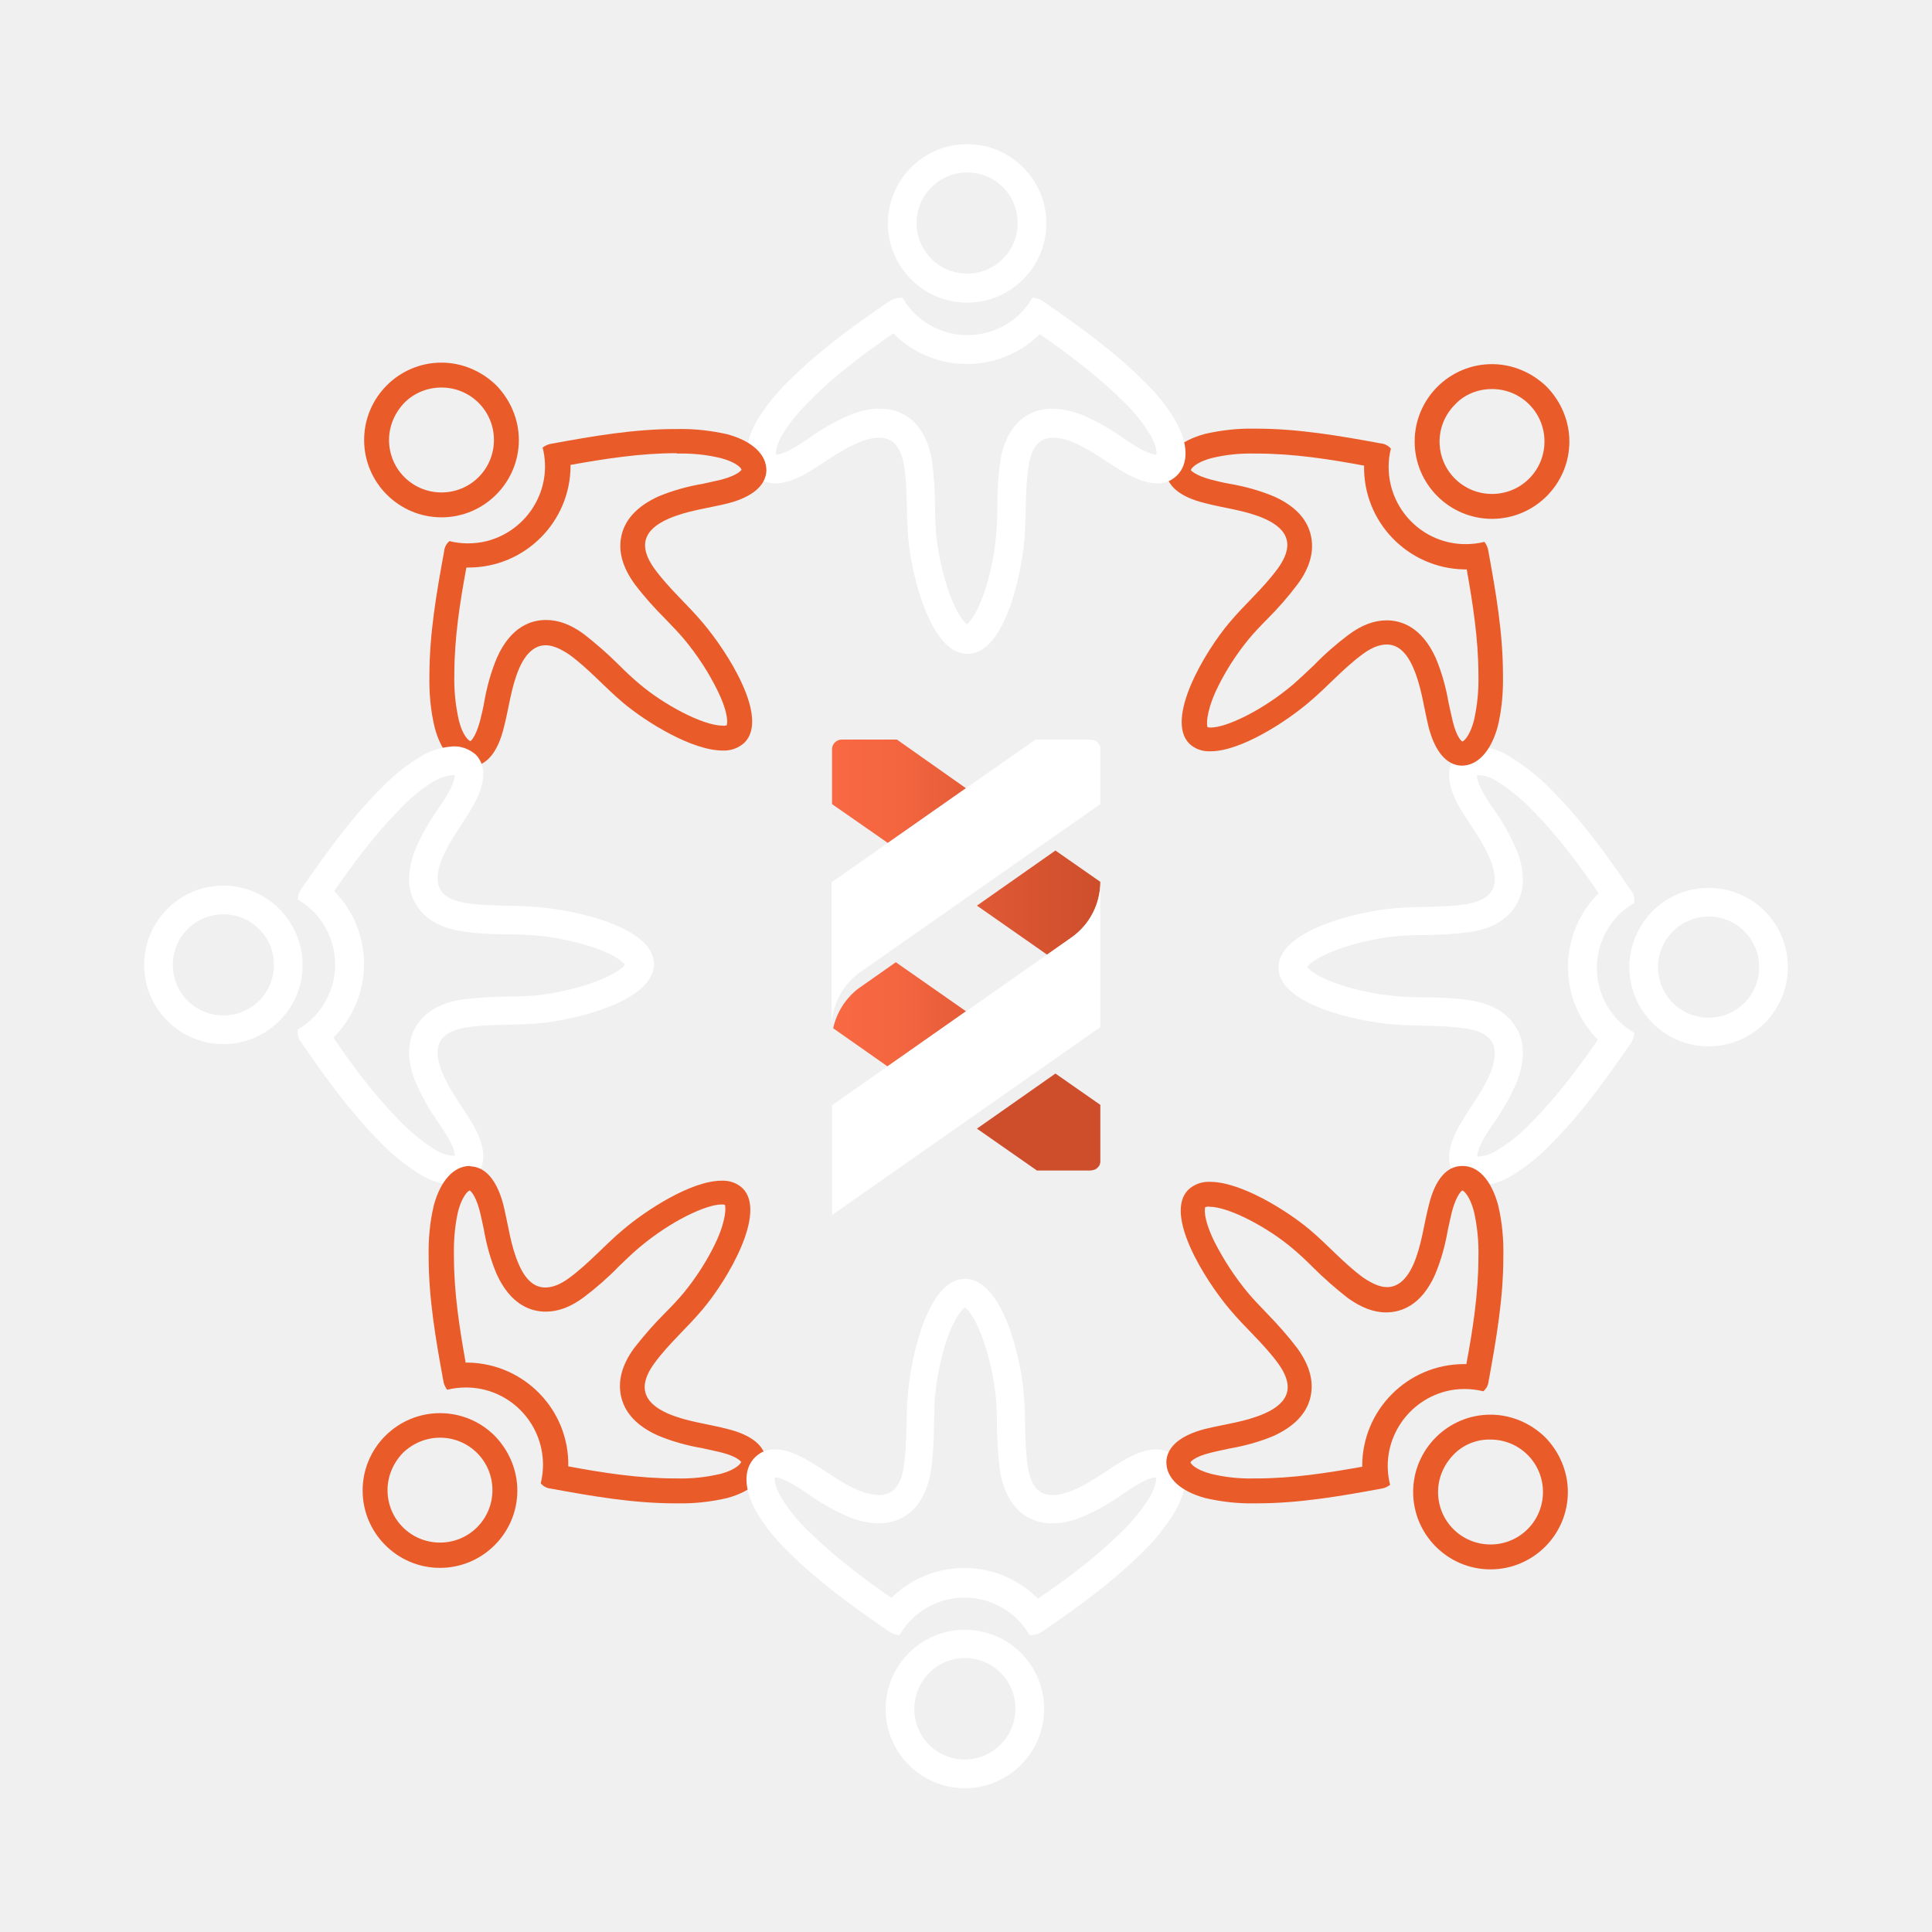
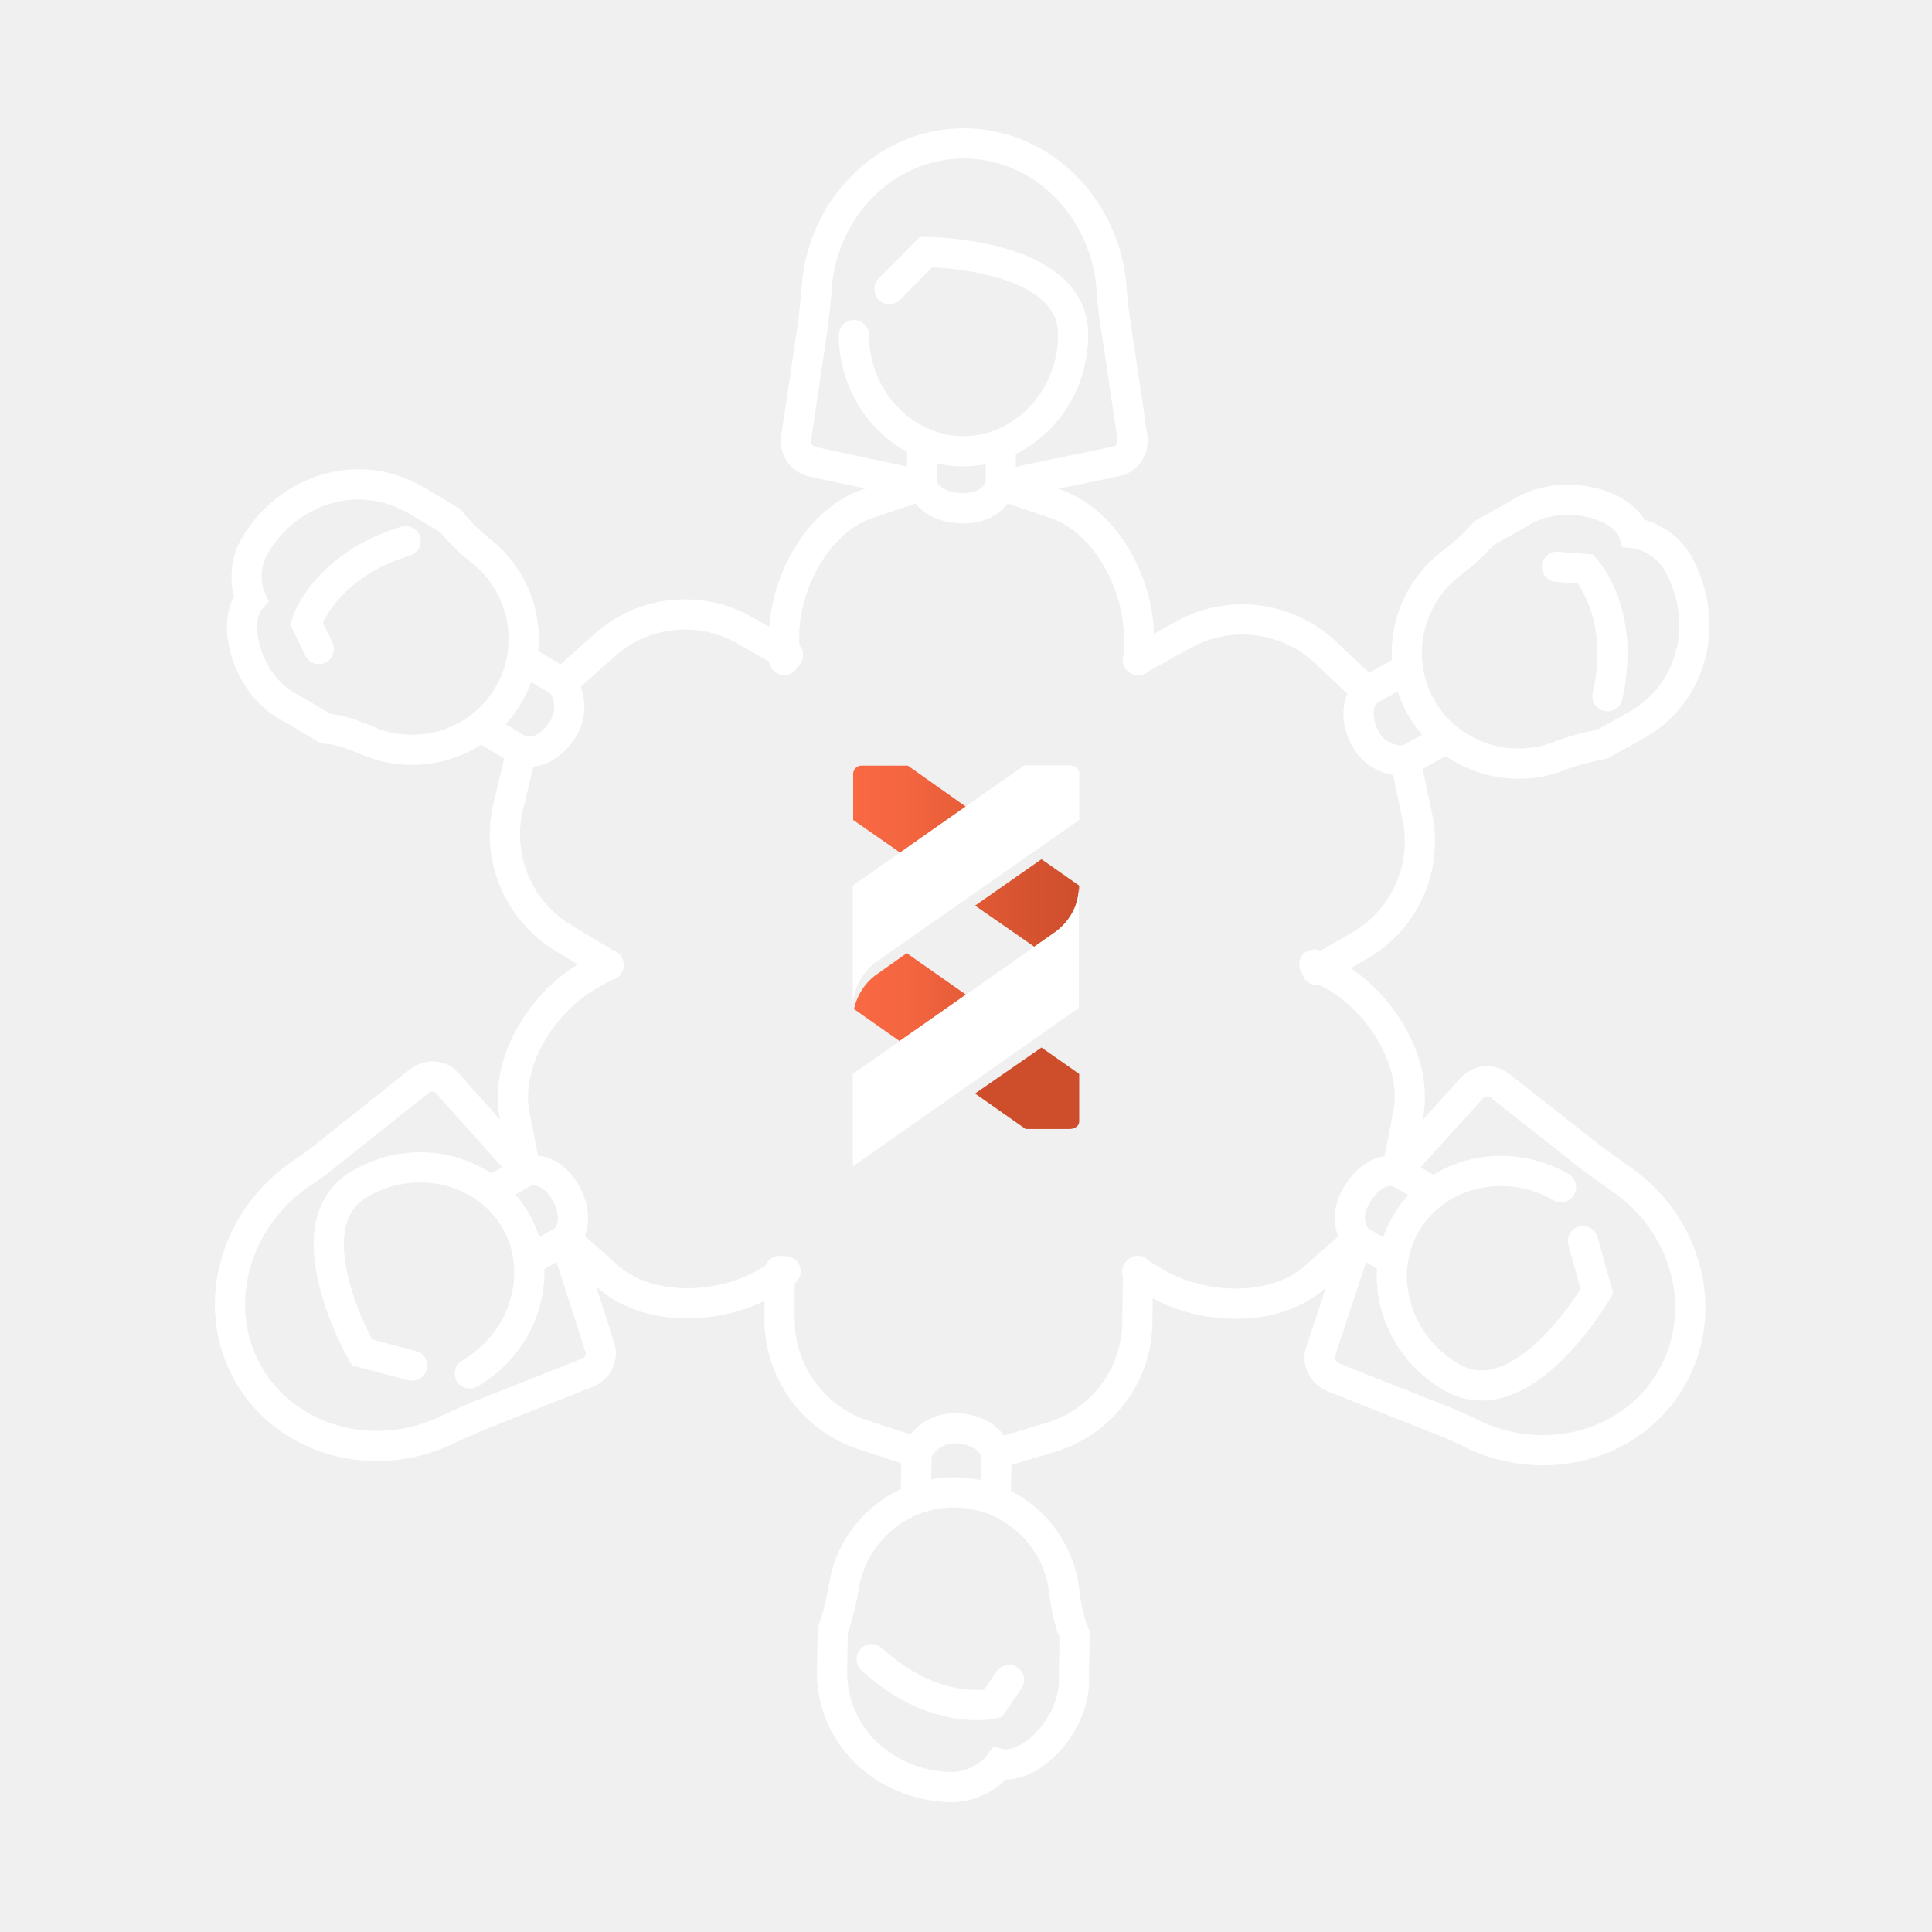
<svg xmlns="http://www.w3.org/2000/svg" version="1.1" id="ab523232-6478-4cfe-925b-8c4ce329170d" x="0px" y="0px" viewBox="0 0 512 512" style="enable-background:new 0 0 512 512;" xml:space="preserve">
  <style type="text/css">
- 	.st0{fill:#FFFFFF;stroke:#FFFFFF;stroke-miterlimit:10;}
- 	.st1{fill:#EA5B2A;}
- 	.st2{fill:url(#SVGID_1_);}
- 	.st3{fill:url(#SVGID_00000182499568924458214140000012966030531677168513_);}
- 	.st4{fill:#FFFFFF;}
- 	.st5{fill:url(#SVGID_00000044149418203264432550000013337190862297218225_);}
- 	.st6{fill:url(#SVGID_00000085243862052527864150000007151699757875349403_);}
+ 	.st0{fill:url(#SVGID_1_);}
+ 	.st1{fill:url(#SVGID_00000154420557818614414890000011466311500733924995_);}
+ 	.st2{fill:#FFFFFF;}
+ 	.st3{fill:url(#SVGID_00000027569762078460759660000007721970281161988790_);}
+ 	.st4{fill:url(#SVGID_00000133531090767982506920000002536537238972783520_);}
+ 	.st5{fill:none;stroke:#FFFFFF;stroke-width:8;stroke-linecap:round;stroke-miterlimit:10;}
</style>
-   <path class="st0" d="M391.9,204.9c1.9,0.1,3.7,0.8,5.2,1.8c3.5,2.2,6.6,4.8,9.4,7.7c6.8,6.9,12.6,14.7,17.8,22.4  c-10.7,10.3-11.1,27.4-0.7,38.2c0.2,0.2,0.3,0.3,0.5,0.5c-5.2,7.5-10.9,15.2-17.6,22c-2.8,3-5.9,5.6-9.4,7.7c-1.6,1-3.4,1.7-5.2,1.8  c-0.3,0-0.6,0-0.9-0.2c0,0-0.4-1.6,1.9-5.5c0.8-1.4,1.7-2.8,2.7-4.2c2.4-3.4,4.4-7,6-10.8c2-5.4,2-10-0.2-13.7s-6.1-6.1-11.8-7  c-4.1-0.6-8.1-0.8-12.2-0.8c-2.6,0-5-0.1-7.4-0.3c-5.4-0.5-10.8-1.6-16-3.4c-6.7-2.4-8-4.5-8.2-4.8c0.2-0.6,2-2.7,8.1-5  c5.2-1.9,10.6-3.1,16.1-3.7c2.4-0.2,4.8-0.3,7.4-0.3c4.1,0,8.2-0.3,12.2-0.8c5.6-0.9,9.6-3.2,11.8-7s2.2-8.4,0.2-13.7  c-1.6-3.8-3.6-7.5-6-10.8c-1-1.4-1.9-2.8-2.7-4.2c-2.3-3.9-2-5.5-2-5.5C391.3,205,391.6,204.9,391.9,204.9 M391.9,198.4  c-2.1-0.1-4.2,0.7-5.6,2.3c-2.7,2.9-2.3,7.5,1.1,13.3c2.8,4.7,6.2,8.9,8.2,14.1c2.6,6.9,0.3,10.8-6.9,12c-6.4,1-12.8,0.5-19.2,1.1  c-10.2,0.9-30.2,6-30.2,15.2s20,13.8,30.2,14.6c6.4,0.5,12.8,0.1,19.2,1.1c7.2,1.1,9.5,5,6.9,12c-2,5.1-5.5,9.4-8.2,14.1  c-3.4,5.8-3.8,10.4-1.1,13.3c1.5,1.5,3.5,2.3,5.6,2.3c3-0.2,6-1.1,8.5-2.7c4-2.4,7.6-5.4,10.8-8.8c7.8-7.9,14.2-16.9,20.5-26  c0.5-0.7,0.8-1.5,0.9-2.3c-9.7-5.8-12.8-18.4-7-28c1.7-2.9,4.1-5.3,7-7c0.1-1.1-0.2-2.1-0.9-2.9c-6.2-9.1-12.7-18.1-20.5-26  c-3.2-3.4-6.8-6.3-10.8-8.8C397.9,199.5,395,198.6,391.9,198.4L391.9,198.4z" />
-   <path class="st0" d="M452.8,242.4c7.7,0,13.9,6.2,13.9,13.9c0,7.7-6.2,13.9-13.9,13.9s-13.9-6.2-13.9-13.9l0,0  C438.9,248.6,445.2,242.4,452.8,242.4 M452.8,235.8c-11.3,0-20.5,9.2-20.5,20.5c0,11.3,9.2,20.5,20.5,20.5s20.5-9.2,20.5-20.5  S464.2,235.8,452.8,235.8L452.8,235.8z" />
-   <path class="st1" d="M332.5,120.2h0.6c9.7,0,19.3,1.5,28.4,3.2c-0.3,14.9,11.6,27.2,26.5,27.5c0.2,0,0.3,0,0.5,0h0.2  c1.6,9,3.1,18.5,3.1,28c0.1,4.1-0.3,8.1-1.2,12.1c-1.1,4.1-2.7,5.5-3.1,5.5c0,0-1.4-0.8-2.5-5.3c-0.4-1.6-0.7-3.2-1.1-4.9  c-0.7-4.1-1.8-8.1-3.4-11.9c-3.7-8.2-9.1-10-13-10l0,0c-3.3,0-6.6,1.2-10.1,3.8c-3.3,2.5-6.4,5.2-9.2,8.1c-1.9,1.8-3.6,3.4-5.4,5  c-8.5,7.2-17.9,11.5-21.9,11.5c-0.3,0-0.6,0-0.9-0.1c-0.2-0.5-0.5-3.4,2.1-9.3c2.3-5,5.3-9.7,8.8-14c1.5-1.8,3.2-3.6,5-5.4  c2.9-2.9,5.6-6,8-9.2c3.4-4.6,4.5-9.1,3.4-13.3s-4.3-7.5-9.6-9.9c-3.8-1.6-7.8-2.7-11.9-3.4c-1.7-0.3-3.3-0.7-4.9-1.1  c-4.4-1.2-5.3-2.5-5.3-2.5c0-0.4,1.3-2.1,5.5-3.2C324.8,120.5,328.6,120.1,332.5,120.2 M332.5,113.6c-4.4-0.1-8.9,0.4-13.2,1.4  c-6.6,1.8-10.5,5.3-10.3,9.7c0.1,4,3.7,7,10.2,8.6c5.3,1.4,10.7,1.9,15.8,4.1c6.8,3,7.9,7.4,3.6,13.3c-3.8,5.2-8.7,9.4-12.8,14.3  c-6.6,7.8-17.1,25.6-10.6,32.1c1.5,1.4,3.5,2.1,5.6,2c8,0,20-7.8,26.1-13c4.9-4.1,9.1-9,14.3-12.8c2.3-1.7,4.4-2.5,6.3-2.5  c2.9,0,5.2,2,7,6.1c2.2,5,2.8,10.5,4.1,15.8c1.7,6.5,4.7,10,8.6,10.2h0.2c4.2,0,7.7-3.8,9.5-10.3c1.1-4.5,1.5-9.2,1.4-13.8  c0-11.1-1.9-22-3.9-32.9c-0.1-0.8-0.5-1.6-1-2.3c-1.6,0.4-3.3,0.6-5,0.6c-11.3,0-20.4-9.2-20.4-20.5c0-1.6,0.2-3.3,0.6-4.8  c-0.7-0.8-1.6-1.3-2.7-1.4c-10.9-2-21.8-3.9-32.9-3.9L332.5,113.6z" />
-   <path class="st1" d="M395.4,103.1c7.7,0,13.9,6.2,13.9,13.9s-6.2,13.9-13.9,13.9c-7.7,0-13.9-6.2-13.9-13.9c0-3.7,1.5-7.2,4.1-9.8  C388.1,104.5,391.7,103.1,395.4,103.1 M395.4,96.5c-11.3,0-20.5,9.2-20.5,20.5c0,11.3,9.2,20.5,20.5,20.5c11.3,0,20.5-9.2,20.5-20.5  c0-5.4-2.2-10.6-6-14.5C406,98.7,400.8,96.5,395.4,96.5z" />
-   <path class="st0" d="M236.8,87.7c10.3,10.7,27.4,11.1,38.2,0.7c0.2-0.2,0.3-0.3,0.5-0.5c7.5,5.2,15.2,10.9,22,17.6  c3,2.8,5.6,5.9,7.7,9.4c2.2,3.7,1.9,5.8,1.6,6.1c-0.1,0-0.2,0-0.3,0c-0.6,0-2.2-0.2-5.2-2c-1.4-0.8-2.8-1.7-4.2-2.7  c-3.4-2.4-7-4.4-10.8-6c-2.3-0.9-4.7-1.4-7.2-1.5c-10.3,0-12.9,9.4-13.5,13.4c-0.6,4.1-0.8,8.1-0.8,12.2c0,2.6-0.1,5-0.3,7.4  c-0.5,5.4-1.6,10.8-3.4,16c-2.4,6.7-4.5,8-4.8,8.2c-0.6-0.2-2.7-2-5-8.1c-1.9-5.2-3.1-10.6-3.7-16.1c-0.2-2.4-0.3-4.8-0.3-7.4  c0-4.1-0.3-8.2-0.8-12.2c-0.6-4-3.2-13.4-13.5-13.4c-2.5,0-4.9,0.6-7.2,1.5c-3.8,1.6-7.5,3.6-10.8,6c-1.4,1-2.8,1.9-4.2,2.7  c-3,1.8-4.6,2-5.2,2c-0.1,0-0.2,0-0.3,0c-0.3-0.3-0.5-2.4,1.6-6.1c2.2-3.5,4.8-6.6,7.7-9.4C221.4,98.6,229.3,92.9,236.8,87.7   M238.3,79.4c-0.9,0.1-1.7,0.4-2.4,0.9c-9.1,6.2-18.1,12.7-26,20.5c-3.4,3.2-6.3,6.8-8.8,10.8c-3.4,5.9-3.6,11.2-0.4,14.2  c1.3,1.2,3,1.8,4.8,1.8c2.4,0,5.3-1,8.5-2.9c4.7-2.8,8.9-6.2,14.1-8.2c1.6-0.6,3.2-1,4.9-1c3.9,0,6.2,2.6,7.1,7.9  c1,6.4,0.5,12.8,1.1,19.2c0.9,10.2,6,30.2,15.2,30.2c9.2,0,13.8-20,14.6-30.2c0.5-6.4,0.1-12.8,1.1-19.2c0.8-5.3,3.1-7.9,7-7.9  c1.7,0,3.3,0.4,4.9,1c5.1,2,9.4,5.5,14.1,8.2c3.2,1.9,6.1,2.9,8.5,2.9c1.8,0.1,3.5-0.6,4.8-1.8c3.2-3,3-8.2-0.4-14.2  c-2.4-4-5.4-7.6-8.8-10.8c-7.9-7.8-16.9-14.2-26-20.5c-0.7-0.5-1.5-0.8-2.3-0.9c-5.8,9.7-18.4,12.8-28,7c-2.9-1.7-5.3-4.1-7-7  C238.6,79.4,238.4,79.4,238.3,79.4L238.3,79.4z" />
-   <path class="st0" d="M256.3,45.2c7.7,0,13.9,6.2,13.9,13.9s-6.2,13.9-13.9,13.9c-7.7,0-13.9-6.2-13.9-13.9c0,0,0,0,0,0  C242.4,51.5,248.6,45.2,256.3,45.2 M256.3,38.7c-11.3,0-20.5,9.2-20.5,20.5s9.2,20.5,20.5,20.5c11.3,0,20.5-9.2,20.5-20.5  c0,0,0,0,0,0C276.8,47.9,267.6,38.7,256.3,38.7z" />
-   <path class="st1" d="M179.5,120.2c3.9-0.1,7.8,0.3,11.5,1.2c4.2,1.1,5.5,2.7,5.5,3.1c0,0-0.8,1.4-5.3,2.6c-1.6,0.4-3.2,0.7-4.9,1.1  c-4.1,0.7-8.1,1.8-11.9,3.4c-5.2,2.4-8.5,5.7-9.6,9.9s0,8.6,3.4,13.3c2.5,3.3,5.2,6.3,8.1,9.2c1.8,1.9,3.5,3.6,5,5.4  c3.5,4.2,6.5,8.8,8.9,13.7c3.1,6.4,2.5,8.8,2.4,9.1c-0.4,0.1-0.8,0.2-1.1,0.1c-5.3,0-15.8-5.7-22.1-11.1c-1.8-1.5-3.6-3.2-5.4-5  c-2.9-2.9-6-5.6-9.2-8.1c-3.5-2.6-6.8-3.8-10.1-3.8c-3.9,0-9.3,1.7-13,10c-1.6,3.8-2.7,7.8-3.4,11.9c-0.3,1.7-0.7,3.3-1.1,4.9  c-1.2,4.4-2.5,5.3-2.5,5.3l0,0c-0.4,0-2.1-1.4-3.1-5.5c-0.9-4-1.3-8-1.2-12.1c0-9.7,1.5-19.3,3.2-28.4h0.6c14.9,0,27-12.1,27-27  c0-0.1,0-0.1,0-0.2c9-1.6,18.4-3.1,28-3.1L179.5,120.2 M179.6,113.7H179c-11.1,0-22,1.9-32.9,3.9c-0.8,0.1-1.6,0.5-2.3,1  c2.8,10.9-3.9,22-14.8,24.8c-1.6,0.4-3.3,0.6-5,0.6c-1.7,0-3.3-0.2-4.9-0.6c-0.8,0.7-1.3,1.6-1.4,2.7c-2,10.9-3.9,21.8-3.9,32.9  c-0.1,4.6,0.3,9.3,1.4,13.8c1.7,6.5,5.2,10.3,9.5,10.3h0.2c4-0.1,7-3.7,8.6-10.2c1.4-5.3,1.9-10.7,4.1-15.8c1.8-4.1,4.2-6.1,7-6.1  c1.9,0,3.9,0.9,6.3,2.5c5.2,3.8,9.4,8.7,14.3,12.8c6.1,5.1,18.2,12.6,26.3,12.6c2.1,0.1,4.2-0.6,5.8-2.1c6.6-6.6-4.4-23.9-11-31.7  c-4.1-4.9-9-9.1-12.8-14.3c-4.3-5.9-3.2-10.3,3.6-13.3c5-2.2,10.5-2.8,15.8-4.1c6.5-1.7,10-4.7,10.2-8.6c0.1-4.3-3.7-7.9-10.3-9.7  C188.4,114.1,183.9,113.6,179.6,113.7L179.6,113.7z" />
-   <path class="st1" d="M117,102.7c7.7,0,13.9,6.2,13.9,13.9s-6.2,13.9-13.9,13.9c-7.7,0-13.9-6.2-13.9-13.9c0-3.7,1.5-7.2,4.1-9.9  C109.8,104.1,113.3,102.7,117,102.7 M117,96.1c-11.3,0-20.5,9.2-20.5,20.5c0,11.3,9.2,20.5,20.5,20.5s20.5-9.2,20.5-20.5  c0-5.4-2.2-10.6-6-14.5C127.6,98.3,122.4,96.1,117,96.1z" />
-   <path class="st0" d="M120.1,204.9c0.3,0,0.6,0,0.9,0.2c0,0,0.4,1.6-1.9,5.5c-0.8,1.4-1.7,2.8-2.7,4.2c-2.4,3.4-4.4,7-6,10.8  c-2,5.4-2,10,0.2,13.7s6.1,6.1,11.8,7c4.1,0.6,8.1,0.8,12.2,0.8c2.6,0.1,5,0.1,7.4,0.3c5.4,0.5,10.8,1.6,16,3.4  c6.7,2.4,8,4.5,8.2,4.8c-0.2,0.6-2,2.7-8.1,5c-5.2,1.9-10.6,3.1-16.1,3.7c-2.4,0.2-4.8,0.3-7.4,0.3c-4.1,0-8.2,0.3-12.2,0.8  c-5.6,0.9-9.6,3.2-11.8,7s-2.2,8.4-0.2,13.7c1.6,3.8,3.6,7.5,6,10.8c1,1.5,1.9,2.8,2.7,4.2c2.3,3.9,1.9,5.5,1.9,5.5  c-0.3,0.2-0.6,0.2-0.9,0.2c-1.9-0.1-3.7-0.8-5.2-1.8c-3.5-2.2-6.6-4.8-9.4-7.7c-6.8-6.9-12.6-14.7-17.8-22.4  c10.7-10.3,11.1-27.4,0.7-38.2c-0.2-0.2-0.3-0.3-0.5-0.5c5.2-7.5,10.9-15.2,17.6-22c2.8-3,5.9-5.6,9.4-7.7  C116.4,205.7,118.2,205,120.1,204.9 M120.1,198.3c-3,0.2-6,1.1-8.5,2.7c-4,2.4-7.6,5.4-10.8,8.8c-7.8,7.9-14.2,16.9-20.5,26  c-0.5,0.7-0.8,1.5-0.9,2.3c9.7,5.8,12.8,18.4,7,28c-1.7,2.9-4.1,5.3-7,7c-0.1,1.1,0.2,2.1,0.9,2.9c6.2,9.1,12.7,18.1,20.5,26  c3.2,3.4,6.8,6.3,10.8,8.8c2.6,1.6,5.5,2.6,8.5,2.7c2.1,0.1,4.2-0.7,5.7-2.3c2.7-2.9,2.3-7.5-1.1-13.3c-2.8-4.7-6.2-8.9-8.2-14.1  c-2.6-6.9-0.3-10.8,6.9-12c6.4-1,12.8-0.5,19.2-1.1c10.2-0.9,30.2-6,30.2-15.2s-20-13.8-30.2-14.6c-6.4-0.6-12.8-0.1-19.2-1.1  c-7.2-1.1-9.5-5-6.9-12c2-5.1,5.5-9.4,8.2-14.1c3.4-5.8,3.8-10.4,1.1-13.3C124.2,199,122.2,198.2,120.1,198.3L120.1,198.3z" />
-   <path class="st0" d="M59.2,241.8c7.7,0,13.9,6.2,13.9,13.9c0,7.7-6.2,13.9-13.9,13.9s-13.9-6.2-13.9-13.9c0,0,0,0,0,0  C45.3,248,51.5,241.8,59.2,241.8 M59.2,235.2c-11.3,0-20.5,9.2-20.5,20.5s9.2,20.5,20.5,20.5s20.5-9.2,20.5-20.5c0,0,0,0,0,0  C79.6,244.4,70.5,235.2,59.2,235.2z" />
-   <path class="st1" d="M124.5,315.5c0,0,1.4,0.8,2.6,5.3c0.4,1.5,0.7,3.2,1.1,4.9c0.7,4.1,1.8,8.1,3.4,11.9c3.7,8.2,9.1,10,13,10  c3.3,0,6.6-1.2,10.1-3.8c3.3-2.5,6.4-5.2,9.2-8.1c1.9-1.8,3.6-3.5,5.4-5c8.5-7.2,17.9-11.5,21.9-11.5c0.3,0,0.6,0,0.9,0.1  c0.2,0.5,0.5,3.4-2.1,9.3c-2.3,5-5.3,9.7-8.8,14c-1.5,1.8-3.2,3.6-5,5.4c-2.9,2.9-5.6,6-8.1,9.2c-3.4,4.6-4.5,9.1-3.4,13.3  s4.3,7.5,9.6,9.9c3.8,1.6,7.8,2.7,11.9,3.4c1.7,0.4,3.3,0.7,4.9,1.1c4.4,1.1,5.3,2.5,5.3,2.5c0,0.4-1.3,2.1-5.5,3.2  c-3.8,0.9-7.7,1.3-11.5,1.2H179c-9.7,0-19.3-1.5-28.4-3.2c0.3-14.9-11.6-27.2-26.5-27.5c-0.2,0-0.3,0-0.5,0h-0.2  c-1.6-9-3.1-18.5-3.1-28c-0.1-4.1,0.2-8.1,1.1-12.1C122.5,316.9,124.1,315.5,124.5,315.5L124.5,315.5 M124.5,309  c-4.2,0-7.7,3.8-9.5,10.3c-1.1,4.5-1.5,9.2-1.4,13.8c0,11.1,1.9,22,3.9,32.9c0.1,0.8,0.5,1.6,1,2.3c1.6-0.4,3.3-0.6,5-0.6  c11.3,0,20.4,9.2,20.4,20.5c0,1.6-0.2,3.3-0.6,4.9c0.7,0.8,1.6,1.3,2.7,1.4c10.9,2,21.8,3.9,32.9,3.9h0.6c4.4,0.1,8.9-0.4,13.2-1.4  c6.6-1.8,10.5-5.4,10.3-9.7c-0.1-4-3.7-7-10.2-8.6c-5.3-1.4-10.7-1.9-15.8-4.1c-6.8-3-7.9-7.4-3.6-13.3c3.8-5.2,8.7-9.4,12.8-14.3  c6.6-7.8,17.1-25.6,10.6-32.1c-1.5-1.4-3.5-2.1-5.6-2c-8,0-20,7.8-26.1,13c-4.9,4.1-9.1,9-14.3,12.8c-2.3,1.7-4.4,2.5-6.3,2.5  c-2.9,0-5.2-2-7-6.1c-2.2-5-2.8-10.5-4.1-15.8c-1.7-6.5-4.7-10-8.6-10.2L124.5,309z" />
-   <path class="st1" d="M116.6,381c7.7,0,13.9,6.2,13.9,13.9s-6.2,13.9-13.9,13.9c-7.7,0-13.9-6.2-13.9-13.9c0-3.7,1.5-7.2,4.1-9.9  C109.4,382.5,112.9,381,116.6,381 M116.6,374.5c-11.3,0-20.5,9.2-20.5,20.5c0,11.3,9.2,20.5,20.5,20.5s20.5-9.2,20.5-20.5  c0-5.4-2.2-10.6-6-14.5C127.2,376.6,122,374.5,116.6,374.5z" />
-   <path class="st0" d="M255.7,345.9c0.6,0.2,2.7,2,5,8.1c1.9,5.2,3.1,10.6,3.7,16.1c0.2,2.4,0.3,4.8,0.3,7.4c0,4.1,0.3,8.2,0.8,12.2  c0.6,4,3.2,13.5,13.5,13.5c2.5,0,4.9-0.6,7.2-1.5c3.8-1.6,7.5-3.6,10.8-6c1.5-1,2.8-1.9,4.2-2.7c3-1.8,4.6-2,5.2-2  c0.1,0,0.2,0,0.3,0c0.3,0.3,0.5,2.4-1.6,6.1c-2.2,3.5-4.8,6.6-7.7,9.4c-6.9,6.8-14.7,12.6-22.4,17.8c-10.3-10.7-27.4-11.1-38.2-0.7  c-0.2,0.2-0.3,0.3-0.5,0.5c-7.5-5.2-15.2-10.9-22-17.6c-3-2.8-5.6-5.9-7.7-9.4c-2.2-3.7-1.9-5.8-1.6-6.1c0.1,0,0.2,0,0.3,0  c0.6,0,2.2,0.2,5.2,2c1.4,0.8,2.8,1.7,4.2,2.7c3.4,2.4,7,4.4,10.8,6c2.3,0.9,4.7,1.4,7.2,1.5c10.3,0,12.9-9.4,13.5-13.5  c0.6-4.1,0.8-8.1,0.8-12.2c0.1-2.6,0.1-5,0.3-7.4c0.5-5.4,1.6-10.8,3.4-16C253.2,347.4,255.4,346.1,255.7,345.9 M255.7,339.4  c-9.2,0-13.8,20-14.6,30.2c-0.6,6.4-0.1,12.8-1.1,19.2c-0.8,5.3-3.1,7.9-7.1,7.9c-1.7-0.1-3.3-0.4-4.9-1c-5.1-2-9.4-5.5-14.1-8.2  c-3.2-1.9-6.1-2.9-8.5-2.9c-1.8-0.1-3.5,0.6-4.8,1.8c-3.2,3-3,8.2,0.4,14.2c2.4,4,5.4,7.6,8.8,10.8c7.9,7.8,16.9,14.2,26,20.5  c0.7,0.5,1.5,0.8,2.3,0.9c5.8-9.7,18.4-12.8,28-7c2.9,1.7,5.3,4.1,7,7c0.2,0,0.3,0,0.5,0c0.9-0.1,1.7-0.4,2.4-0.9  c9.1-6.2,18.1-12.7,26-20.5c3.4-3.2,6.3-6.8,8.8-10.8c3.5-5.9,3.6-11.2,0.4-14.2c-1.3-1.2-3-1.8-4.8-1.8c-2.4,0-5.3,1-8.5,2.9  c-4.7,2.8-8.9,6.2-14.1,8.2c-1.6,0.6-3.2,1-4.9,1c-3.9,0-6.2-2.6-7-7.9c-1-6.4-0.5-12.8-1.1-19.2C270.1,359.4,265,339.4,255.7,339.4  L255.7,339.4z" />
-   <path class="st0" d="M255.7,438.9c7.7,0,13.9,6.2,13.9,13.9c0,7.7-6.2,13.9-13.9,14c-7.7,0-13.9-6.2-13.9-13.9c0,0,0,0,0,0  C241.8,445.2,248,438.9,255.7,438.9 M255.7,432.4c-11.3,0-20.5,9.2-20.5,20.5s9.2,20.5,20.5,20.5c11.3,0,20.5-9.2,20.5-20.5  C276.2,441.5,267,432.4,255.7,432.4C255.7,432.4,255.7,432.4,255.7,432.4z" />
-   <path class="st1" d="M387.5,315.5c0.4,0,2,1.4,3.1,5.5c0.9,4,1.3,8,1.2,12.1c0,9.7-1.5,19.3-3.2,28.4H388c-14.9,0-27,12.1-27,27  c0,0.1,0,0.1,0,0.2c-9,1.6-18.4,3.1-28,3.1h-0.6c-3.8,0.1-7.7-0.3-11.4-1.2c-4.2-1.1-5.5-2.7-5.5-3.1c0,0,0.8-1.4,5.3-2.5  c1.5-0.4,3.2-0.7,4.9-1.1c4.1-0.7,8.1-1.8,11.9-3.4c5.2-2.4,8.5-5.7,9.6-9.9s0-8.6-3.4-13.3c-2.5-3.3-5.2-6.3-8-9.2  c-1.8-1.9-3.5-3.6-5-5.4c-3.5-4.2-6.5-8.8-9-13.7c-3.1-6.4-2.5-8.8-2.4-9.1c0.4-0.1,0.8-0.2,1.1-0.1c5.3,0,15.8,5.7,22.1,11.1  c1.8,1.5,3.6,3.2,5.4,5c2.9,2.9,6,5.6,9.2,8.1c3.5,2.5,6.8,3.8,10.1,3.8c3.9,0,9.3-1.7,13-10c1.6-3.8,2.7-7.8,3.4-11.9  c0.4-1.7,0.7-3.3,1.1-4.9C386.1,316.3,387.5,315.5,387.5,315.5L387.5,315.5 M387.5,309h-0.2c-4,0.1-7,3.7-8.6,10.2  c-1.4,5.3-1.9,10.7-4.1,15.8c-1.8,4.1-4.2,6.1-7,6.1c-1.9,0-3.9-0.9-6.3-2.5c-5.2-3.8-9.4-8.7-14.3-12.8  c-6.1-5.1-18.2-12.6-26.3-12.6c-2.1-0.1-4.2,0.6-5.8,2.1c-6.5,6.5,4.4,23.9,11,31.7c4.1,4.9,9,9.1,12.8,14.3  c4.3,5.9,3.2,10.3-3.6,13.3c-5,2.2-10.5,2.8-15.8,4.1c-6.5,1.7-10,4.7-10.2,8.6c-0.1,4.4,3.7,7.9,10.3,9.7c4.3,1,8.8,1.5,13.2,1.4  h0.6c11.1,0,22-1.9,32.9-3.9c0.8-0.1,1.6-0.5,2.3-1c-2.8-10.9,3.9-22,14.8-24.8c1.6-0.4,3.2-0.6,4.9-0.6c1.7,0,3.3,0.2,5,0.6  c0.8-0.7,1.3-1.6,1.4-2.7c2-10.9,3.9-21.8,3.9-32.9c0.1-4.6-0.3-9.3-1.4-13.8C395.2,312.7,391.7,308.9,387.5,309L387.5,309z" />
-   <path class="st1" d="M395,381.5c7.7,0,13.9,6.2,13.9,13.9s-6.2,13.9-13.9,13.9s-13.9-6.2-13.9-13.9c0-3.7,1.5-7.2,4.1-9.9  C387.7,382.9,391.3,381.4,395,381.5 M395,374.9c-11.3,0-20.5,9.2-20.5,20.5c0,11.3,9.2,20.5,20.5,20.5s20.5-9.2,20.5-20.5  c0-5.4-2.2-10.6-6-14.5C405.6,377.1,400.4,374.9,395,374.9z" />
-   <linearGradient id="SVGID_1_" gradientUnits="userSpaceOnUse" x1="220.46" y1="302.195" x2="256" y2="302.195" gradientTransform="matrix(1 0 0 -1 0 511.8898)">
-     <stop offset="0" style="stop-color:#F96943" />
-     <stop offset="0.45" style="stop-color:#F46640" />
-     <stop offset="1" style="stop-color:#E55D38" />
-   </linearGradient>
-   <path class="st2" d="M256,208.9L237.7,196h-14.4c-1.4-0.1-2.7,0.9-2.8,2.4v14.7l14.8,10.3L256,208.9z" />
-   <linearGradient id="SVGID_00000112628367225389043660000013052832399635637156_" gradientUnits="userSpaceOnUse" x1="258.87" y1="214.49" x2="291.54" y2="214.49" gradientTransform="matrix(1 0 0 -1 0 511.8898)">
-     <stop offset="0" style="stop-color:#CE4E2C" />
-     <stop offset="1" style="stop-color:#CE4E2C" />
-   </linearGradient>
-   <path style="fill:url(#SVGID_00000112628367225389043660000013052832399635637156_);" d="M258.9,299.1l15.9,11.1h14  c0.4,0,0.8-0.1,1.2-0.2c0.3-0.1,0.6-0.3,0.8-0.5l0,0c0.5-0.4,0.8-1,0.8-1.7v-15l-11.9-8.3L258.9,299.1z" />
-   <path class="st4" d="M291.6,197.9v15.2l-64.3,45c-4.3,3.4-6.9,8.6-6.9,14.1v-38.4l54-37.8h14.5C290.1,196,291.2,196.7,291.6,197.9z" />
-   <linearGradient id="SVGID_00000176758475957590894570000003979567514841204923_" gradientUnits="userSpaceOnUse" x1="258.87" y1="272.665" x2="291.53" y2="272.665" gradientTransform="matrix(1 0 0 -1 0 511.8898)">
-     <stop offset="0" style="stop-color:#E05935" />
-     <stop offset="1" style="stop-color:#CE4E2C" />
-   </linearGradient>
-   <path style="fill:url(#SVGID_00000176758475957590894570000003979567514841204923_);" d="M277.5,253l6.8-4.8l0,0  c4.6-3.4,7.3-8.8,7.3-14.5l-11.9-8.3L258.9,240L277.5,253z" />
-   <linearGradient id="SVGID_00000041291997789060946110000015919976890332607887_" gradientUnits="userSpaceOnUse" x1="220.82" y1="243.1" x2="256" y2="243.1" gradientTransform="matrix(1 0 0 -1 0 511.8898)">
-     <stop offset="0" style="stop-color:#F96943" />
-     <stop offset="0.46" style="stop-color:#F46640" />
-     <stop offset="1" style="stop-color:#E55C38" />
-   </linearGradient>
-   <path style="fill:url(#SVGID_00000041291997789060946110000015919976890332607887_);" d="M256,268l-18.6-13l-10.1,7.1  c-3.3,2.6-5.6,6.3-6.5,10.4l14.4,10.1L256,268z" />
-   <path class="st4" d="M284.3,248.2L284.3,248.2l-63.8,44.7V322l71.1-49.8v-38.5C291.6,239.5,288.9,244.8,284.3,248.2z" />
+   <g>
+     <linearGradient id="SVGID_1_" gradientUnits="userSpaceOnUse" x1="226.051" y1="-32.455" x2="256" y2="-32.455" gradientTransform="matrix(1 0 0 -1 0 182)">
+       <stop offset="0" style="stop-color:#F96943" />
+       <stop offset="0.45" style="stop-color:#F46640" />
+       <stop offset="1" style="stop-color:#E55D38" />
+     </linearGradient>
+     <path class="st0" d="M256,213.8l-15.4-10.9h-12.1c-1.2-0.1-2.3,0.8-2.4,2v12.4l12.5,8.7L256,213.8z" />
+     <linearGradient id="SVGID_00000078020271789295028240000013903474409928008862_" gradientUnits="userSpaceOnUse" x1="258.444" y1="-106.32" x2="286" y2="-106.32" gradientTransform="matrix(1 0 0 -1 0 182)">
+       <stop offset="0" style="stop-color:#CE4E2C" />
+       <stop offset="1" style="stop-color:#CE4E2C" />
+     </linearGradient>
+     <path style="fill:url(#SVGID_00000078020271789295028240000013903474409928008862_);" d="M258.4,289.8l13.4,9.4h11.8   c0.3,0,0.7-0.1,1-0.2c0.3-0.1,0.5-0.3,0.7-0.4l0,0c0.4-0.3,0.7-0.8,0.7-1.4v-12.6l-10-7L258.4,289.8z" />
+     <path class="st2" d="M286,204.5v12.8l-54.2,37.9c-3.6,2.9-5.8,7.2-5.8,11.9v-32.4l45.5-31.9h12.2   C284.7,202.9,285.7,203.5,286,204.5z" />
+     <linearGradient id="SVGID_00000105427994535935852120000011271220961588006055_" gradientUnits="userSpaceOnUse" x1="258.444" y1="-57.318" x2="285.966" y2="-57.318" gradientTransform="matrix(1 0 0 -1 0 182)">
+       <stop offset="0" style="stop-color:#E05935" />
+       <stop offset="1" style="stop-color:#CE4E2C" />
+     </linearGradient>
+     <path style="fill:url(#SVGID_00000105427994535935852120000011271220961588006055_);" d="M274.1,250.9l5.7-4l0,0   c3.9-2.9,6.2-7.4,6.2-12.2l-10-7L258.4,240L274.1,250.9z" />
+     <linearGradient id="SVGID_00000126288789833755012520000001631182223409629325_" gradientUnits="userSpaceOnUse" x1="226.337" y1="-82.261" x2="256" y2="-82.261" gradientTransform="matrix(1 0 0 -1 0 182)">
+       <stop offset="0" style="stop-color:#F96943" />
+       <stop offset="0.46" style="stop-color:#F46640" />
+       <stop offset="1" style="stop-color:#E55C38" />
+     </linearGradient>
+     <path style="fill:url(#SVGID_00000126288789833755012520000001631182223409629325_);" d="M256,263.6l-15.7-11l-8.5,6   c-2.8,2.2-4.7,5.3-5.5,8.8l12.1,8.5L256,263.6z" />
+     <path class="st2" d="M279.8,246.9L279.8,246.9l-53.8,37.7v24.5l59.9-42v-32.4C286,239.6,283.7,244,279.8,246.9z" />
+   </g>
+   <g>
+     <path class="st5" d="M84.5,172l-3.3-6.8c0,0,4.6-15.2,26.3-21.8" />
+     <path class="st5" d="M86.3,193.1l-8.9-5.3c-12.1-5.8-16.4-23.1-10.9-29.1c-1.6-3.5-1.8-9.4,1.1-14.2c9-15.1,27.6-20.8,42.7-11.9   l8.9,5.3l0,0l1.3,1.5c2.2,2.5,4.6,4.8,7.2,6.8c11.3,9.1,14.6,25.4,6.9,38.2c-7.6,12.8-23.6,17.6-36.9,12c-3-1.3-6.2-2.5-9.4-3.1   L86.3,193.1z" />
+     <path class="st5" d="M208.8,173.6l-10.8-6.2c-12-7.2-27.4-5.8-37.8,3.6l-11.2,10l-9-5.4" />
+     <path class="st5" d="M129.2,193.7l9,5.4l-3.5,14.6c-3.3,13.6,2.7,27.8,14.8,35l11.8,7.1" />
+     <path class="st5" d="M138.2,199.1c4.5,0.9,8.6-1.9,11.1-6.1c2.4-4,2-9-0.8-12.5" />
+   </g>
+   <g>
+     <path class="st5" d="M267.4,445.2l-4.3,6.3c0,0-15.4,3.6-32.1-11.8" />
+     <path class="st5" d="M284.8,433.1l-0.2,10.4c1,13.4-11.8,25.8-19.7,23.9c-2.2,3.1-7.3,6.2-12.8,6.2c-17.5-0.3-31.9-13.5-31.6-31   l0.2-10.4l0,0l0.6-1.9c1-3.2,1.8-6.4,2.3-9.7c2.2-14.3,14.7-25.3,29.6-25.1c14.9,0.2,27.1,11.6,28.8,26c0.4,3.3,1,6.6,2,9.7   L284.8,433.1z" />
+     <path class="st5" d="M206.6,336.8l0,12.4c-0.2,14,8.7,26.6,22,31l14.3,4.7l-0.2,10.5" />
+     <path class="st5" d="M263.9,395.7l0.2-10.5l14.4-4.3c13.4-4,22.7-16.3,22.9-30.3l0.2-13.8" />
+     <path class="st5" d="M264,385.1c-1.4-4.4-6-6.5-10.8-6.6c-4.7-0.1-8.8,2.8-10.4,6.9" />
+   </g>
+   <g>
+     <path class="st5" d="M412.6,150.2l7.6,0.6c0,0,10.8,11.6,5.8,33.7" />
+     <path class="st5" d="M393.4,141.2l9-5c11.1-7.5,28.3-2.7,30.6,5.1c3.8,0.4,9,3.2,11.7,8c8.5,15.3,4.2,34.4-11.1,42.9l-9,5l0,0   l-2,0.4c-3.3,0.7-6.5,1.6-9.5,2.8c-13.5,5.2-29.3-0.1-36.6-13.1c-7.2-13-3.5-29.2,8.1-38c2.6-2,5.2-4.2,7.4-6.6L393.4,141.2z" />
+     <path class="st5" d="M349,257.1l10.8-6.2c12.3-6.8,18.7-20.8,15.8-34.5l-3.1-14.7l9.2-5.1" />
+     <path class="st5" d="M371.4,178.1l-9.2,5.1l-10.9-10.3c-10.2-9.6-25.5-11.5-37.7-4.7l-12.1,6.7" />
+     <path class="st5" d="M362.2,183.2c-3.1,3.4-2.6,8.5-0.3,12.7c2.3,4.1,6.8,6.2,11.2,5.5" />
+   </g>
+   <g>
+     <path class="st5" d="M244.4,118.1l0,10.5l-13.3,4.5c-14.3,4.1-23.3,21.5-23.3,35.5l0,6.3" />
+     <path class="st5" d="M301.8,174.9l0-6.3c0-13.9-8.9-31.3-23.3-35.5l-13.3-4.5l0-10.5" />
+     <path class="st5" d="M244.4,128.6c1.5,4.2,6,6.1,10.9,6.1c4.7,0,8.4-2,10-6.2" />
+     <g>
+       <path class="st5" d="M235.7,76.6l9.7-9.8c0,0,39,0.1,39,21.9c0,16.9-13.1,30.8-29,30.9c-15.9,0-29.1-13.9-29.1-30.8" />
+     </g>
+     <path class="st5" d="M265.3,128.6l30.8-6.4c2.7-0.6,4.4-3.4,4-6.3l-4.5-30.3c-0.5-3-0.8-5.9-1-8.9C293.1,55.1,276.1,38,255.4,38   c-20.7,0-37.7,17.2-39,38.8c-0.2,3-0.6,5.9-0.9,8.9L211,116c-0.5,2.8,1.3,5.5,4,6.3l29.4,6.3" />
+   </g>
+   <g>
+     <path class="st5" d="M140.8,333.7l9.1-5.3l10.5,9.3c10.8,10.3,30.3,9.4,42.4,2.4l5.4-3.2" />
+     <path class="st5" d="M161.2,255.6l-5.5,3.1c-12.1,7-22.6,23.4-19.1,37.9l2.7,13.8l-9.1,5.2" />
+     <path class="st5" d="M149.9,328.4c2.9-3.5,2.3-8.3-0.1-12.5c-2.4-4.1-5.9-6.3-10.3-5.6" />
+     <g>
+       <path class="st5" d="M109.2,361.9l-13.3-3.5c0,0-19.4-33.8-0.5-44.7c14.6-8.5,33.2-4.1,41.2,9.7c8,13.8,2.5,32.1-12.1,40.6" />
+     </g>
+     <path class="st5" d="M139.4,310.4l-21-23.5c-1.9-2.1-5.2-2.1-7.4-0.3l-24,19.1c-2.3,1.9-4.7,3.7-7.2,5.3   c-17.9,12.2-24.2,35.5-13.9,53.3s33.7,24,53.1,14.4c2.7-1.3,5.4-2.4,8.1-3.6l28.5-11.3c2.7-1,4.2-3.9,3.4-6.6l-9.2-28.6" />
+   </g>
+   <g>
+     <path class="st5" d="M379.3,315.6l-9.1-5.2l2.7-13.8c3.6-14.5-7-30.9-19.1-37.9l-5.5-3.1" />
+     <path class="st5" d="M301.4,337l5.4,3.2c12.1,7,31.6,7.9,42.4-2.4l10.5-9.3l9.1,5.3" />
+     <path class="st5" d="M370.2,310.4c-4.5-0.8-8.3,2.2-10.7,6.4c-2.4,4.1-2.4,8.3,0.3,11.8" />
+     <g>
+       <path class="st5" d="M419.5,328.9l3.7,13.3c0,0-19.5,33.7-38.5,22.8c-14.6-8.4-20.2-26.7-12.2-40.6s26.6-18.2,41.2-9.8" />
+     </g>
+     <path class="st5" d="M359.8,328.5l-9.9,29.9c-0.8,2.6,0.8,5.5,3.4,6.6l28.5,11.3c2.8,1.1,5.5,2.2,8.1,3.6   c19.5,9.5,42.8,3.3,53.1-14.7s4-41.2-14.1-53.2c-2.4-1.7-4.8-3.5-7.2-5.2l-24.1-19c-2.2-1.8-5.5-1.6-7.4,0.4l-20.2,22.3" />
+   </g>
</svg>
